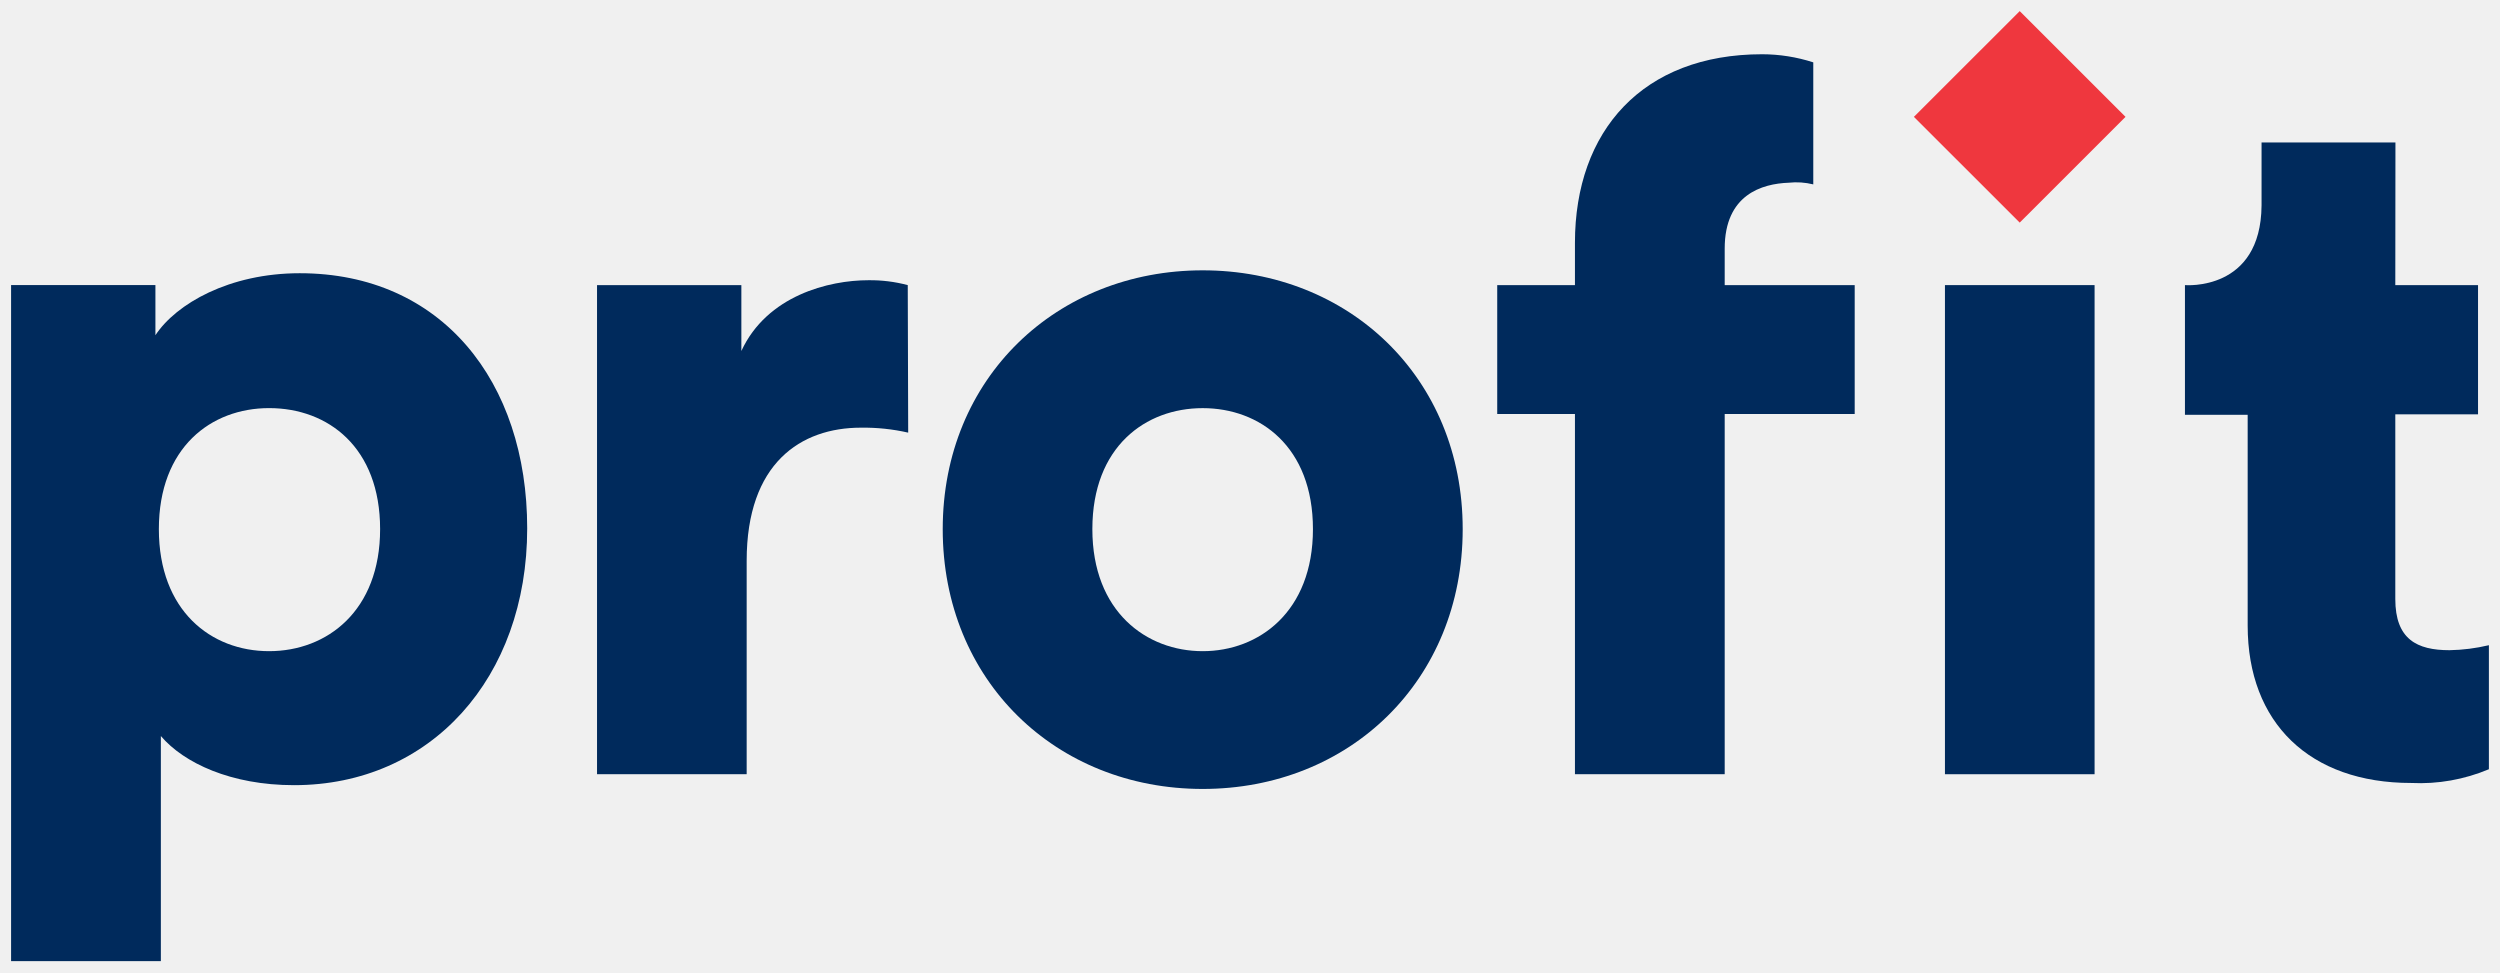
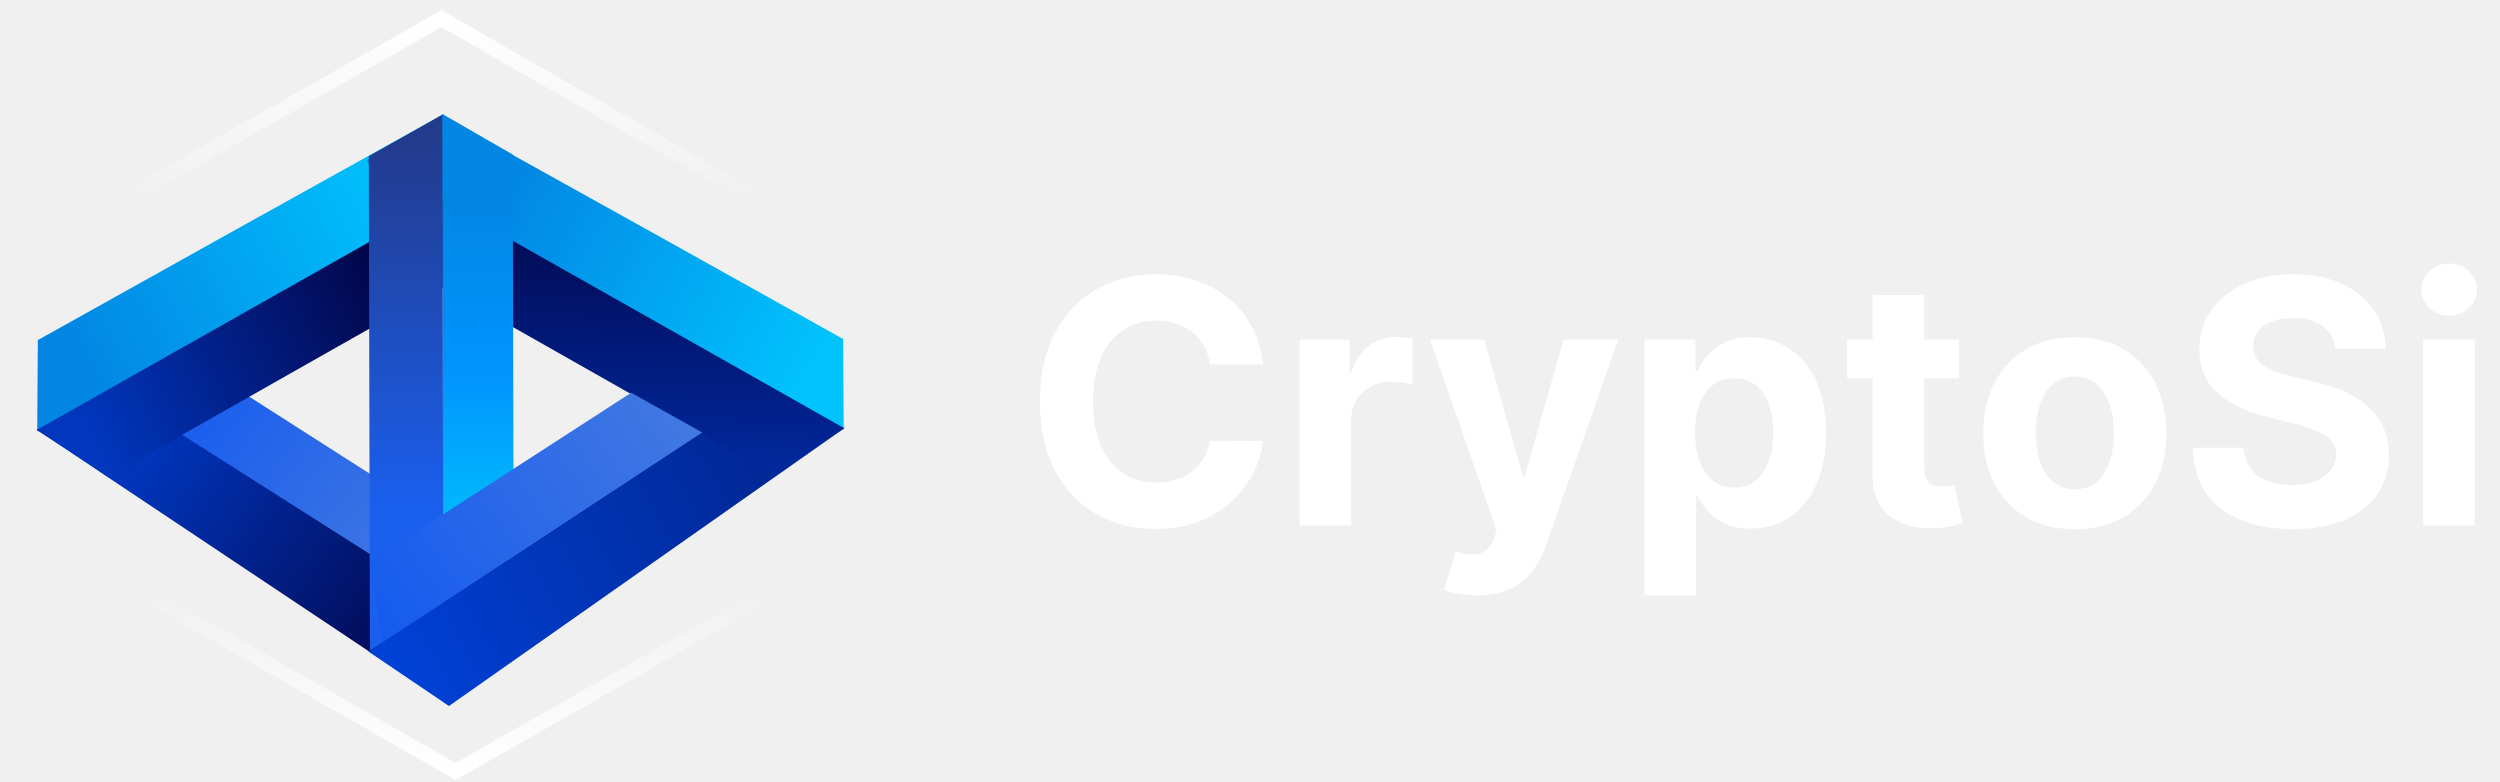
- <svg xmlns="http://www.w3.org/2000/svg" width="90" height="35" viewBox="0 0 90 35" fill="none">
-   <g clip-path="url(#clip0_1_58)">
-     <path d="M0.399 34.6V10.263H5.595V12.068C6.342 10.934 8.256 9.836 10.79 9.836C15.898 9.836 18.979 13.734 18.979 19.021C18.979 24.405 15.506 28.266 10.586 28.266C8.316 28.266 6.618 27.468 5.791 26.497V34.6H0.399ZM9.687 14.692C7.597 14.692 5.719 16.11 5.719 19.049C5.719 21.988 7.597 23.442 9.687 23.442C11.777 23.442 13.684 21.988 13.684 19.049C13.684 16.11 11.817 14.692 9.687 14.692Z" fill="#002A5C" />
-     <path d="M32.695 15.575C32.137 15.448 31.565 15.388 30.993 15.396C28.831 15.396 26.88 16.67 26.88 20.188V27.872H21.493V10.264H26.689V12.636C27.612 10.639 29.842 10.088 31.261 10.088C31.739 10.082 32.217 10.141 32.679 10.264L32.695 15.575Z" fill="#002A5C" />
-     <path d="M52.657 19.049C52.657 24.505 48.577 28.402 43.297 28.402C38.018 28.402 33.938 24.505 33.938 19.049C33.938 13.594 38.05 9.732 43.297 9.732C48.544 9.732 52.657 13.578 52.657 19.049ZM47.266 19.049C47.266 16.074 45.351 14.693 43.297 14.693C41.243 14.693 39.325 16.074 39.325 19.049C39.325 22.025 41.275 23.442 43.297 23.442C45.319 23.442 47.266 22.025 47.266 19.049Z" fill="#002A5C" />
-     <path d="M62.089 14.904V27.872H56.698V14.904H53.9V10.264H56.698V8.742C56.698 4.701 59.144 1.953 63.436 1.953C64.061 1.954 64.683 2.052 65.278 2.245V6.638C64.988 6.566 64.688 6.546 64.391 6.578C63.436 6.614 62.089 7.001 62.089 8.95V10.264H66.769V14.904H62.089Z" fill="#002A5C" />
-     <path d="M70.018 27.872V10.264H75.405V27.872H70.018Z" fill="#002A5C" />
-     <path d="M86.231 10.264H89.209V14.916H86.231V21.566C86.231 23.015 87.011 23.407 88.182 23.407C88.66 23.399 89.135 23.338 89.6 23.227V27.692C88.717 28.064 87.761 28.234 86.803 28.187C83.15 28.187 80.916 26.026 80.916 22.52V14.932H78.658V10.264C78.658 10.264 81.396 10.503 81.416 7.392V5.128H86.236L86.231 10.264Z" fill="#002A5C" />
-     <path d="M72.71 0.4L68.9 4.207L72.71 8.014L76.519 4.207L72.71 0.4Z" fill="#EF373E" />
-   </g>
+ <svg xmlns="http://www.w3.org/2000/svg" width="176" height="55" viewBox="0 0 176 55" fill="none">
+   <path d="M88.918 25.656H85.185C85.117 25.173 84.977 24.744 84.767 24.369C84.557 23.989 84.287 23.665 83.957 23.398C83.628 23.131 83.247 22.926 82.815 22.784C82.389 22.642 81.926 22.571 81.426 22.571C80.523 22.571 79.736 22.796 79.065 23.244C78.395 23.688 77.875 24.335 77.506 25.188C77.136 26.034 76.952 27.062 76.952 28.273C76.952 29.517 77.136 30.562 77.506 31.409C77.881 32.256 78.403 32.895 79.074 33.327C79.744 33.758 80.52 33.974 81.401 33.974C81.895 33.974 82.352 33.909 82.773 33.778C83.199 33.648 83.577 33.457 83.906 33.207C84.236 32.952 84.508 32.642 84.724 32.278C84.946 31.915 85.099 31.5 85.185 31.034L88.918 31.051C88.821 31.852 88.579 32.625 88.193 33.369C87.812 34.108 87.298 34.77 86.651 35.355C86.008 35.935 85.242 36.395 84.349 36.736C83.463 37.071 82.46 37.239 81.341 37.239C79.784 37.239 78.392 36.886 77.165 36.182C75.943 35.477 74.977 34.457 74.267 33.122C73.562 31.787 73.21 30.171 73.21 28.273C73.21 26.369 73.568 24.75 74.284 23.415C75 22.079 75.972 21.062 77.199 20.364C78.426 19.659 79.807 19.307 81.341 19.307C82.352 19.307 83.29 19.449 84.153 19.733C85.023 20.017 85.793 20.432 86.463 20.977C87.133 21.517 87.679 22.179 88.099 22.963C88.526 23.747 88.798 24.645 88.918 25.656ZM91.496 37V23.909H95.016V26.193H95.152C95.391 25.381 95.791 24.767 96.354 24.352C96.916 23.932 97.564 23.722 98.297 23.722C98.479 23.722 98.675 23.733 98.885 23.756C99.095 23.778 99.28 23.81 99.439 23.849V27.071C99.269 27.02 99.033 26.974 98.731 26.935C98.43 26.895 98.155 26.875 97.905 26.875C97.371 26.875 96.894 26.991 96.473 27.224C96.058 27.452 95.729 27.77 95.484 28.179C95.246 28.588 95.126 29.06 95.126 29.594V37H91.496ZM103.956 41.909C103.496 41.909 103.064 41.872 102.661 41.798C102.263 41.73 101.933 41.642 101.672 41.534L102.49 38.824C102.916 38.955 103.3 39.026 103.641 39.037C103.987 39.048 104.286 38.969 104.536 38.798C104.791 38.628 104.999 38.338 105.158 37.929L105.371 37.375L100.675 23.909H104.493L107.203 33.523H107.339L110.075 23.909H113.919L108.831 38.415C108.587 39.119 108.254 39.733 107.834 40.256C107.419 40.784 106.893 41.19 106.257 41.474C105.621 41.764 104.854 41.909 103.956 41.909ZM115.777 41.909V23.909H119.357V26.108H119.518C119.678 25.756 119.908 25.398 120.209 25.034C120.516 24.665 120.913 24.358 121.402 24.114C121.896 23.864 122.51 23.739 123.243 23.739C124.197 23.739 125.078 23.989 125.885 24.489C126.692 24.983 127.337 25.73 127.82 26.73C128.303 27.724 128.544 28.972 128.544 30.472C128.544 31.932 128.308 33.165 127.837 34.17C127.371 35.17 126.734 35.929 125.928 36.446C125.126 36.957 124.229 37.213 123.234 37.213C122.53 37.213 121.93 37.097 121.436 36.864C120.947 36.631 120.547 36.338 120.234 35.986C119.922 35.628 119.683 35.267 119.518 34.903H119.408V41.909H115.777ZM119.331 30.454C119.331 31.233 119.439 31.912 119.655 32.492C119.871 33.071 120.183 33.523 120.592 33.847C121.001 34.165 121.499 34.324 122.084 34.324C122.675 34.324 123.175 34.162 123.584 33.838C123.993 33.508 124.303 33.054 124.513 32.474C124.729 31.889 124.837 31.216 124.837 30.454C124.837 29.699 124.732 29.034 124.521 28.46C124.311 27.886 124.001 27.438 123.592 27.114C123.183 26.79 122.68 26.628 122.084 26.628C121.493 26.628 120.993 26.784 120.584 27.097C120.18 27.409 119.871 27.852 119.655 28.426C119.439 29 119.331 29.676 119.331 30.454ZM137.928 23.909V26.636H130.044V23.909H137.928ZM131.834 20.773H135.464V32.977C135.464 33.312 135.516 33.574 135.618 33.761C135.72 33.943 135.862 34.071 136.044 34.145C136.232 34.219 136.447 34.256 136.692 34.256C136.862 34.256 137.033 34.242 137.203 34.213C137.374 34.179 137.504 34.153 137.595 34.136L138.166 36.838C137.984 36.895 137.729 36.96 137.399 37.034C137.07 37.114 136.669 37.162 136.197 37.179C135.322 37.213 134.555 37.097 133.896 36.83C133.243 36.562 132.734 36.148 132.371 35.585C132.007 35.023 131.828 34.312 131.834 33.455V20.773ZM146.067 37.256C144.743 37.256 143.598 36.974 142.632 36.412C141.672 35.844 140.93 35.054 140.408 34.043C139.885 33.026 139.624 31.847 139.624 30.506C139.624 29.153 139.885 27.972 140.408 26.96C140.93 25.943 141.672 25.153 142.632 24.591C143.598 24.023 144.743 23.739 146.067 23.739C147.391 23.739 148.533 24.023 149.493 24.591C150.459 25.153 151.203 25.943 151.726 26.96C152.249 27.972 152.51 29.153 152.51 30.506C152.51 31.847 152.249 33.026 151.726 34.043C151.203 35.054 150.459 35.844 149.493 36.412C148.533 36.974 147.391 37.256 146.067 37.256ZM146.084 34.443C146.686 34.443 147.189 34.273 147.592 33.932C147.996 33.585 148.3 33.114 148.504 32.517C148.714 31.921 148.82 31.241 148.82 30.48C148.82 29.719 148.714 29.04 148.504 28.443C148.3 27.847 147.996 27.375 147.592 27.028C147.189 26.682 146.686 26.509 146.084 26.509C145.476 26.509 144.964 26.682 144.55 27.028C144.141 27.375 143.831 27.847 143.621 28.443C143.416 29.04 143.314 29.719 143.314 30.48C143.314 31.241 143.416 31.921 143.621 32.517C143.831 33.114 144.141 33.585 144.55 33.932C144.964 34.273 145.476 34.443 146.084 34.443ZM164.408 24.565C164.339 23.878 164.047 23.344 163.53 22.963C163.013 22.582 162.311 22.392 161.425 22.392C160.822 22.392 160.314 22.477 159.899 22.648C159.484 22.812 159.166 23.043 158.945 23.338C158.729 23.634 158.621 23.969 158.621 24.344C158.609 24.656 158.675 24.929 158.817 25.162C158.964 25.395 159.166 25.597 159.422 25.767C159.678 25.932 159.973 26.077 160.308 26.202C160.643 26.321 161.001 26.423 161.382 26.509L162.95 26.884C163.712 27.054 164.411 27.281 165.047 27.565C165.683 27.849 166.234 28.199 166.7 28.614C167.166 29.028 167.527 29.517 167.783 30.079C168.044 30.642 168.178 31.287 168.183 32.014C168.178 33.082 167.905 34.008 167.365 34.793C166.831 35.571 166.058 36.176 165.047 36.608C164.041 37.034 162.828 37.247 161.408 37.247C159.999 37.247 158.771 37.031 157.726 36.599C156.686 36.168 155.874 35.528 155.288 34.682C154.709 33.83 154.405 32.776 154.376 31.52H157.947C157.987 32.105 158.155 32.594 158.45 32.986C158.751 33.372 159.152 33.665 159.652 33.864C160.158 34.057 160.729 34.153 161.365 34.153C161.99 34.153 162.533 34.062 162.993 33.881C163.459 33.699 163.82 33.446 164.075 33.122C164.331 32.798 164.459 32.426 164.459 32.006C164.459 31.614 164.342 31.284 164.109 31.017C163.882 30.75 163.547 30.523 163.104 30.335C162.666 30.148 162.129 29.977 161.493 29.824L159.592 29.347C158.121 28.989 156.959 28.429 156.107 27.668C155.254 26.906 154.831 25.881 154.837 24.591C154.831 23.534 155.112 22.611 155.68 21.821C156.254 21.031 157.041 20.415 158.041 19.972C159.041 19.528 160.178 19.307 161.45 19.307C162.746 19.307 163.876 19.528 164.842 19.972C165.814 20.415 166.57 21.031 167.109 21.821C167.649 22.611 167.928 23.526 167.945 24.565H164.408ZM170.597 37V23.909H174.228V37H170.597ZM172.421 22.222C171.881 22.222 171.418 22.043 171.032 21.685C170.651 21.321 170.461 20.886 170.461 20.381C170.461 19.881 170.651 19.452 171.032 19.094C171.418 18.73 171.881 18.548 172.421 18.548C172.961 18.548 173.421 18.73 173.802 19.094C174.188 19.452 174.381 19.881 174.381 20.381C174.381 20.886 174.188 21.321 173.802 21.685C173.421 22.043 172.961 22.222 172.421 22.222Z" fill="white" />
+   <path fill-rule="evenodd" clip-rule="evenodd" d="M2.584 30.251L30.664 48.986L35.113 46.418L36.138 45.42L7.788 27.247L2.584 30.251Z" fill="url(#paint0_linear_1096_6446)" />
+   <path fill-rule="evenodd" clip-rule="evenodd" d="M15.611 16.717L2.663 23.942L2.62 30.363L36.387 11.455L36.386 11.189L31.143 8.08L15.611 16.717Z" fill="url(#paint1_linear_1096_6446)" />
+   <path fill-rule="evenodd" clip-rule="evenodd" d="M36.137 45.42L38.581 41.368L12.468 24.684L7.779 27.404L36.137 45.42Z" fill="url(#paint2_linear_1096_6446)" />
+   <path fill-rule="evenodd" clip-rule="evenodd" d="M36.38 11.162L2.583 30.268L7.674 33.53L36.38 17.255L36.38 11.162Z" fill="url(#paint3_linear_1096_6446)" />
+   <path fill-rule="evenodd" clip-rule="evenodd" d="M25.939 45.867L31.607 49.703L59.448 30.138L54.308 27.171L25.939 45.867Z" fill="url(#paint4_linear_1096_6446)" />
+   <path fill-rule="evenodd" clip-rule="evenodd" d="M46.5 16.693L59.356 23.867L59.398 30.241L25.874 11.469L25.875 11.204L31.079 8.118L46.5 16.693Z" fill="url(#paint5_linear_1096_6446)" />
+   <path fill-rule="evenodd" clip-rule="evenodd" d="M25.994 11.241L59.436 30.146L54.382 33.386L25.994 17.291L25.994 11.241Z" fill="url(#paint6_linear_1096_6446)" />
+   <path fill-rule="evenodd" clip-rule="evenodd" d="M36.095 10.881L36.16 39.035L31.2 42.268L31.12 8.011L31.12 8.011L36.095 10.881Z" fill="url(#paint7_linear_1096_6446)" />
+   <path fill-rule="evenodd" clip-rule="evenodd" d="M26.043 45.792L31.214 42.422L31.134 8.081L25.962 10.992L26.043 45.792Z" fill="url(#paint8_linear_1096_6446)" />
+   <path d="M26.888 45.234L26.079 39.524L44.436 27.649L49.435 30.446L26.888 45.234Z" fill="url(#paint9_linear_1096_6446)" />
+   <path d="M9.685 13.495L31.081 1.316L53.464 14.154" stroke="url(#paint10_linear_1096_6446)" stroke-width="1.041" />
+   <path d="M53.464 42.133L32.068 54.312L9.685 41.475" stroke="url(#paint11_linear_1096_6446)" stroke-width="1.041" />
  <defs>
-     <clipPath id="clip0_1_58">
-       <rect width="90" height="35" fill="white" />
-     </clipPath>
+     <linearGradient id="paint0_linear_1096_6446" x1="30.051" y1="46.499" x2="10.438" y2="32.581" gradientUnits="userSpaceOnUse">
+       <stop stop-color="#02064A" />
+       <stop offset="1" stop-color="#0134B9" />
+     </linearGradient>
+     <linearGradient id="paint1_linear_1096_6446" x1="5.061" y1="25.306" x2="28.632" y2="12.963" gradientUnits="userSpaceOnUse">
+       <stop stop-color="#0285E3" />
+       <stop offset="1" stop-color="#01C3FD" />
+     </linearGradient>
+     <linearGradient id="paint2_linear_1096_6446" x1="29.102" y1="39.54" x2="13.602" y2="27.836" gradientUnits="userSpaceOnUse">
+       <stop stop-color="#4077E2" />
+       <stop offset="1" stop-color="#185DEE" />
+     </linearGradient>
+     <linearGradient id="paint3_linear_1096_6446" x1="6.96" y1="31.317" x2="27.963" y2="21.787" gradientUnits="userSpaceOnUse">
+       <stop stop-color="#0136BD" />
+       <stop offset="1" stop-color="#02064A" />
+     </linearGradient>
+     <linearGradient id="paint4_linear_1096_6446" x1="52.629" y1="31.975" x2="15.044" y2="52.631" gradientUnits="userSpaceOnUse">
+       <stop stop-color="#012897" />
+       <stop offset="1" stop-color="#004DF4" />
+     </linearGradient>
+     <linearGradient id="paint5_linear_1096_6446" x1="57.255" y1="25.938" x2="34.637" y2="13.899" gradientUnits="userSpaceOnUse">
+       <stop stop-color="#01C3FD" />
+       <stop offset="1" stop-color="#0285E3" />
+     </linearGradient>
+     <linearGradient id="paint6_linear_1096_6446" x1="36.061" y1="13.602" x2="34.67" y2="52.212" gradientUnits="userSpaceOnUse">
+       <stop stop-color="#02064A" />
+       <stop offset="1" stop-color="#004DF4" />
+     </linearGradient>
+     <linearGradient id="paint7_linear_1096_6446" x1="34.163" y1="13.284" x2="34.48" y2="39.223" gradientUnits="userSpaceOnUse">
+       <stop stop-color="#0285E3" />
+       <stop offset="0.495" stop-color="#0194FE" />
+       <stop offset="1" stop-color="#01C3FD" />
+     </linearGradient>
+     <linearGradient id="paint8_linear_1096_6446" x1="30.367" y1="9.805" x2="30.367" y2="35.744" gradientUnits="userSpaceOnUse">
+       <stop stop-color="#233B8D" />
+       <stop offset="1" stop-color="#1A5FED" />
+     </linearGradient>
+     <linearGradient id="paint9_linear_1096_6446" x1="16.133" y1="50.612" x2="57.888" y2="21.51" gradientUnits="userSpaceOnUse">
+       <stop stop-color="#004DF4" />
+       <stop offset="1" stop-color="#5786DB" />
+     </linearGradient>
+     <linearGradient id="paint10_linear_1096_6446" x1="31.575" y1="1.316" x2="31.575" y2="14.154" gradientUnits="userSpaceOnUse">
+       <stop stop-color="white" />
+       <stop offset="1" stop-color="white" stop-opacity="0" />
+     </linearGradient>
+     <linearGradient id="paint11_linear_1096_6446" x1="31.574" y1="54.312" x2="31.574" y2="41.475" gradientUnits="userSpaceOnUse">
+       <stop stop-color="white" />
+       <stop offset="1" stop-color="white" stop-opacity="0" />
+     </linearGradient>
  </defs>
</svg>
